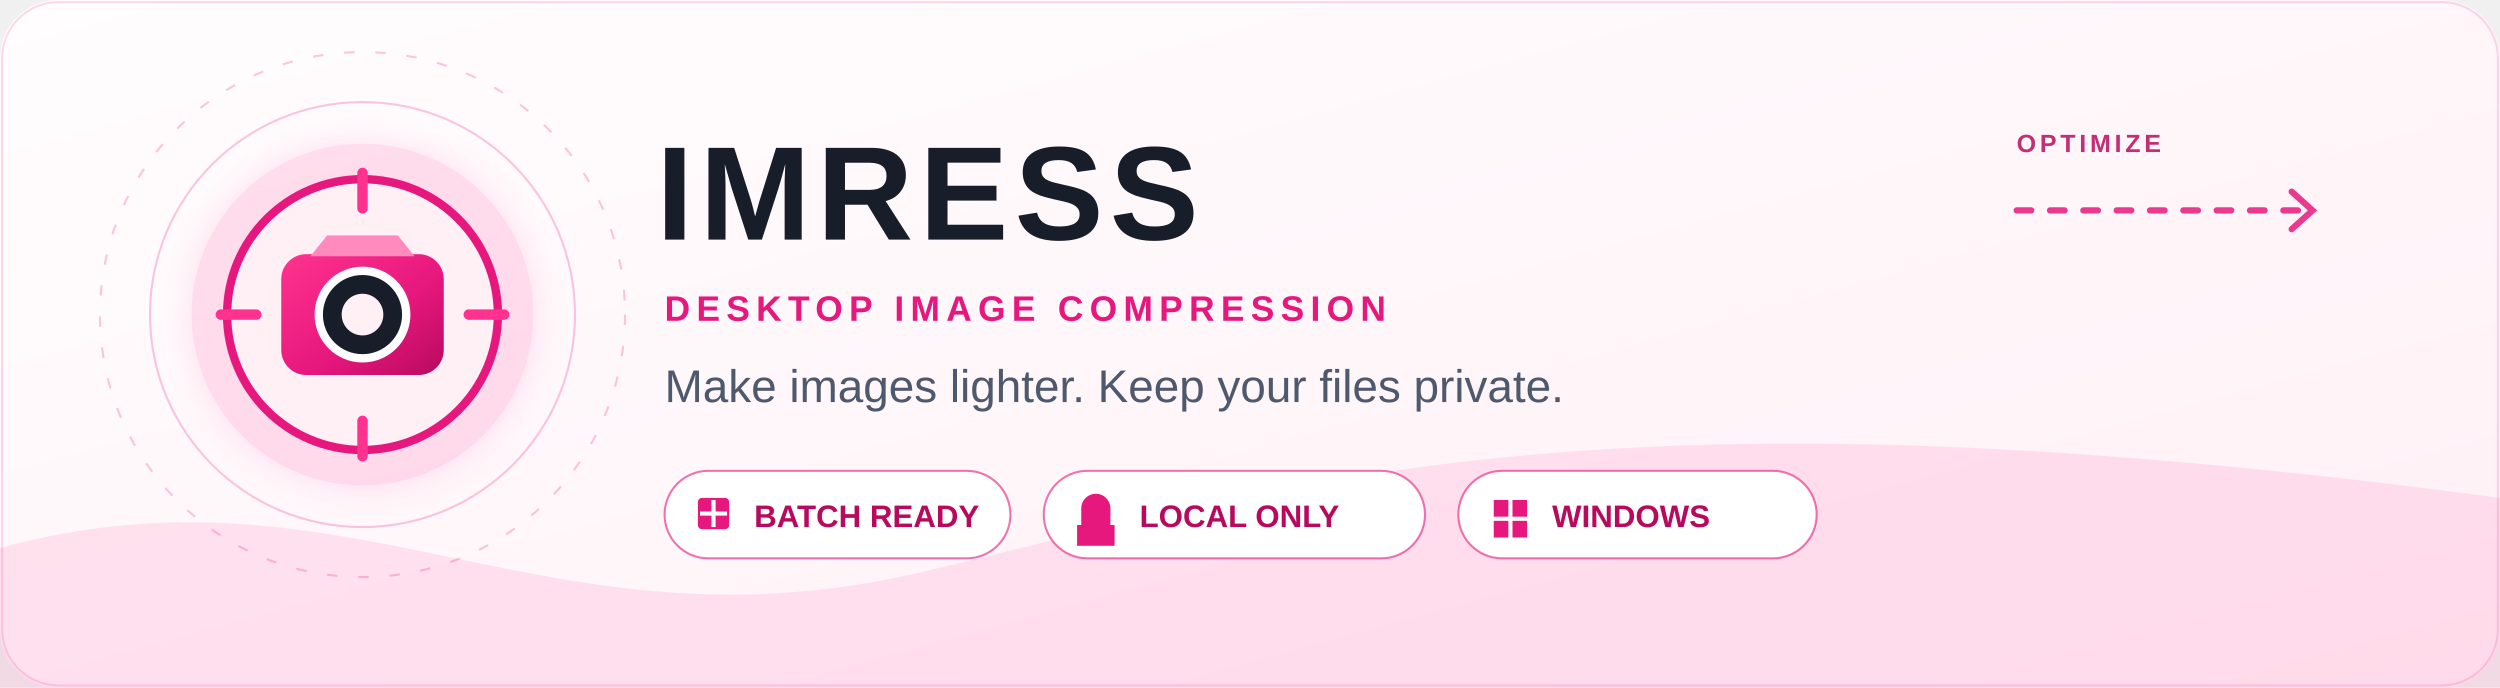
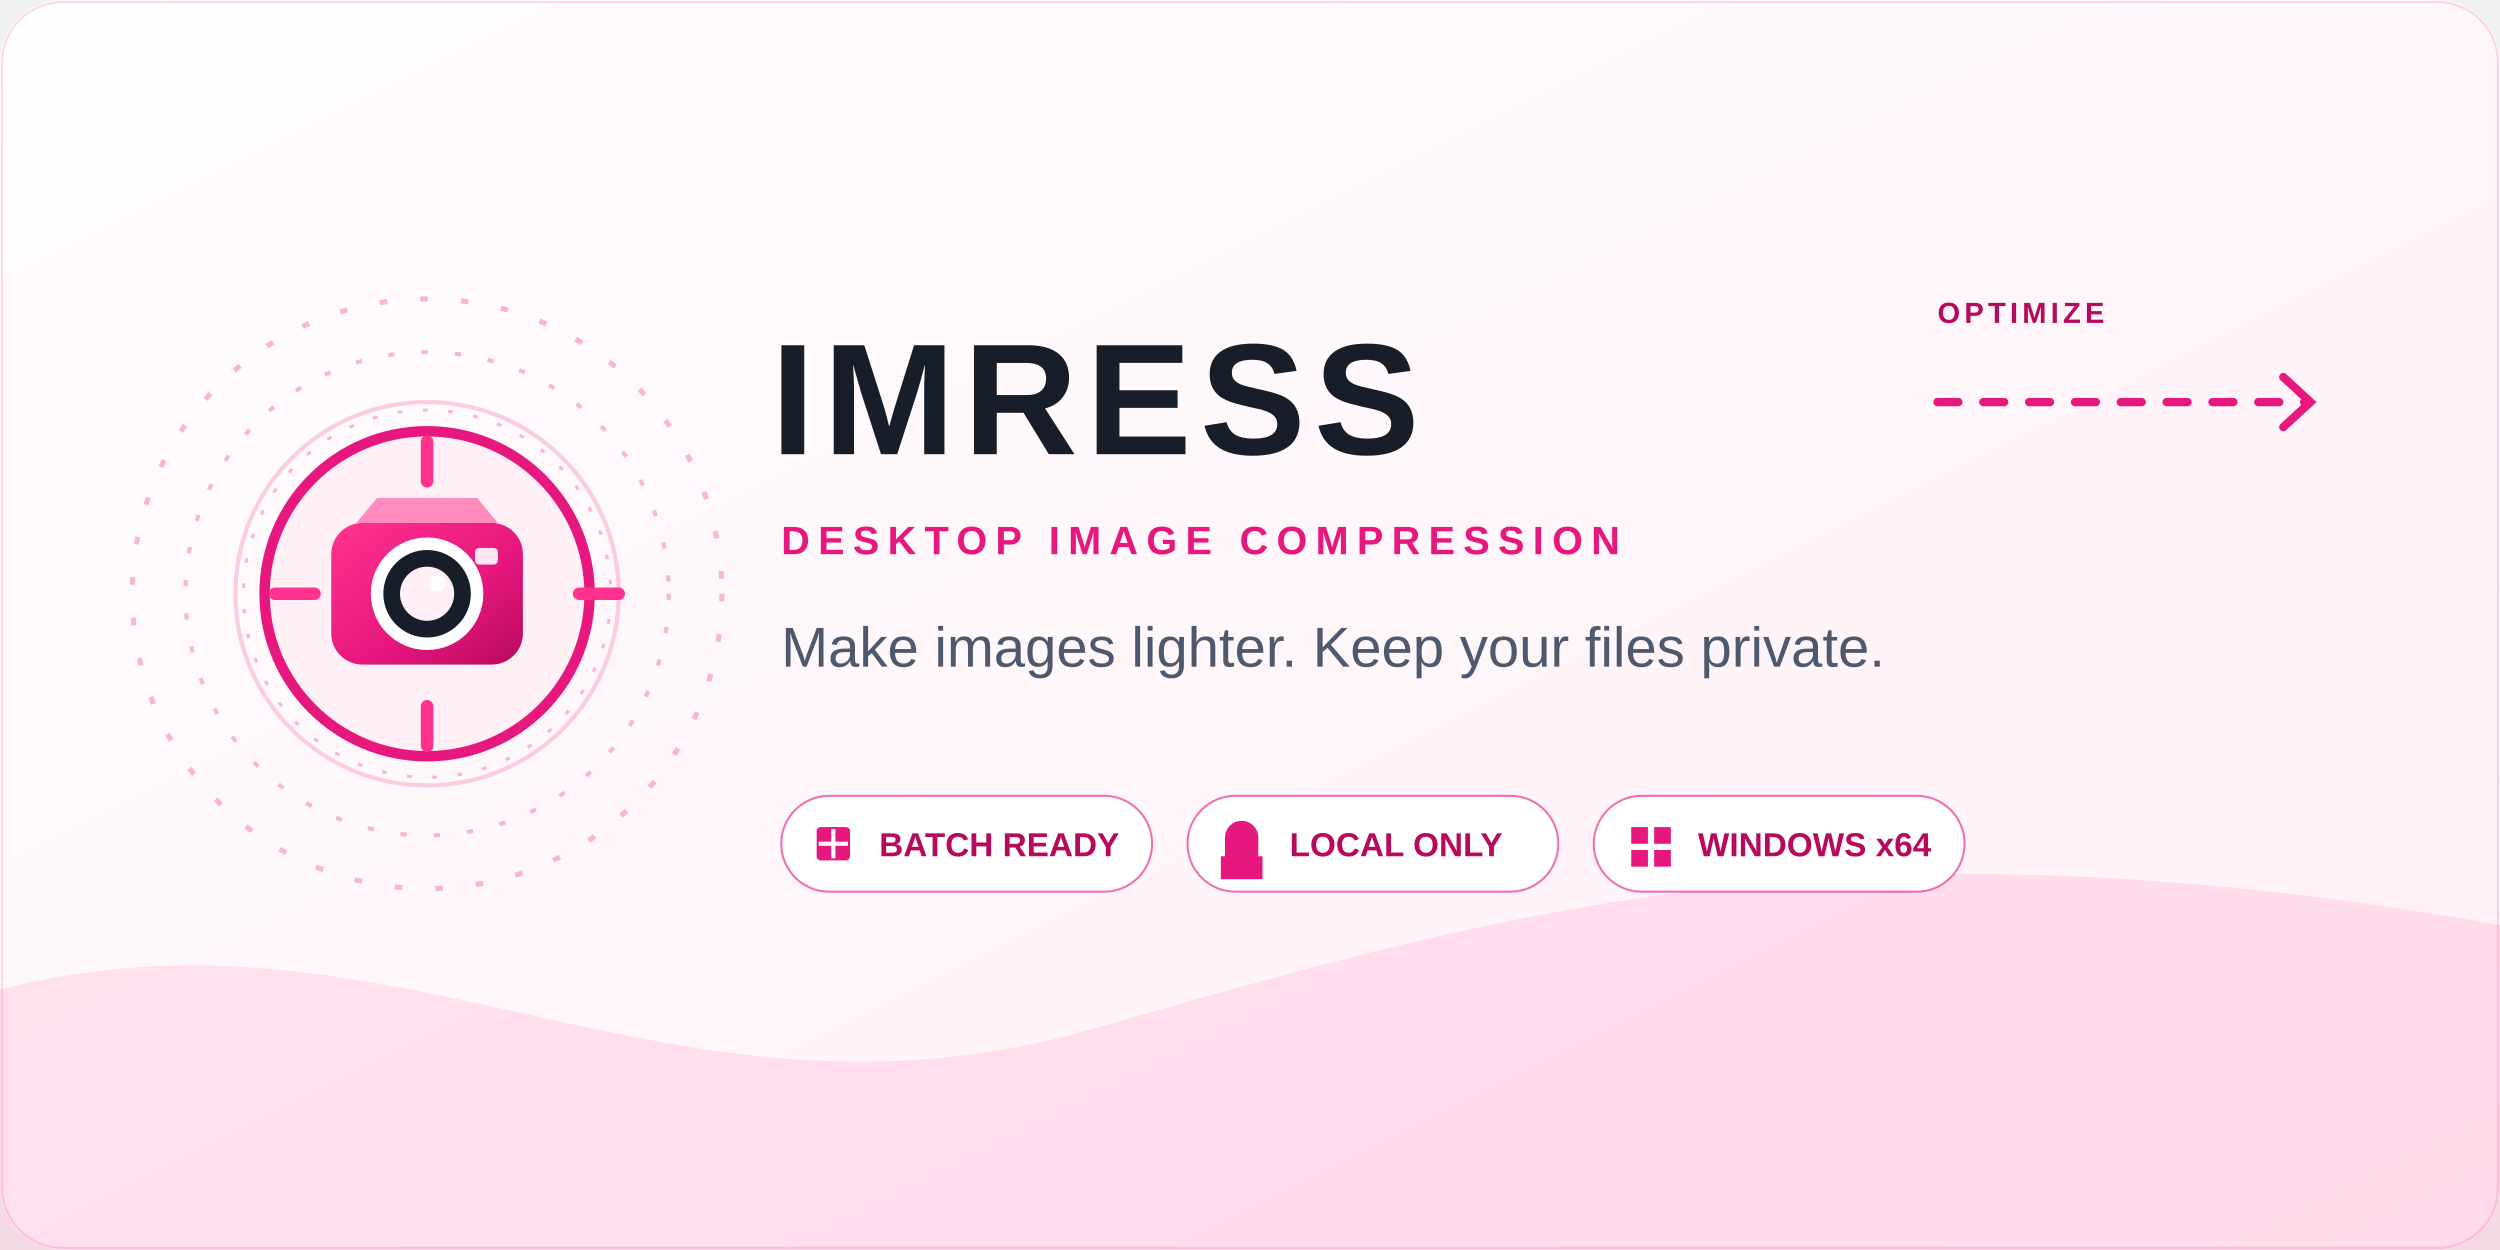
- <svg xmlns="http://www.w3.org/2000/svg" width="1200" height="330" viewBox="0 0 1200 330" role="img" aria-labelledby="title description">
+ <svg xmlns="http://www.w3.org/2000/svg" width="1200" height="600" viewBox="0 0 1200 600" role="img" aria-labelledby="title desc">
  <defs>
-     <linearGradient id="background" x1="0" y1="0" x2="1" y2="1">
-       <stop stop-color="#FFFDFE" />
+     <linearGradient id="imress-bg" x1="0" y1="0" x2="1" y2="1">
+       <stop offset="0" stop-color="#FFFDFE" />
      <stop offset="1" stop-color="#FFF0F6" />
    </linearGradient>
-     <linearGradient id="accent" x1="0" y1="0" x2="1" y2="1">
-       <stop stop-color="#FF338F" />
+     <linearGradient id="imress-pink" x1="0" y1="0" x2="1" y2="1">
+       <stop offset="0" stop-color="#FF338F" />
      <stop offset=".58" stop-color="#E6177D" />
      <stop offset="1" stop-color="#B80A5D" />
    </linearGradient>
-     <filter id="glow" x="-60%" y="-60%" width="220%" height="220%">
-       <feGaussianBlur stdDeviation="8" result="blur" />
-       <feMerge>
-         <feMergeNode in="blur" />
-         <feMergeNode in="SourceGraphic" />
-       </feMerge>
-     </filter>
+     <circle id="dotted-ring" cx="0" cy="0" r="116" fill="none" stroke="#E6177D" stroke-width="2" stroke-dasharray="3 13" opacity=".3" />
+     <g id="badge-base">
+       <rect width="178" height="46" rx="23" fill="#FFFFFF" stroke="#E6177D" stroke-opacity=".6" />
+     </g>
  </defs>
-   <rect width="1200" height="330" rx="28" fill="url(#background)" />
-   <rect x="1" y="1" width="1198" height="328" rx="27" fill="none" stroke="#E6177D" stroke-opacity=".16" />
-   <path d="M0 263C169 217 262 318 445 274S774 182 1200 239V330H0Z" fill="#FF338F" opacity=".12" />
-   <g fill="none" stroke="#E6177D" opacity=".24">
-     <circle cx="174" cy="151" r="102" stroke-width="1" />
-     <circle cx="174" cy="151" r="126" stroke-width="1" stroke-dasharray="5 10" />
+   <rect width="1200" height="600" rx="30" fill="url(#imress-bg)" />
+   <rect x="1" y="1" width="1198" height="598" rx="29" fill="none" stroke="#E6177D" stroke-opacity=".16" />
+   <path d="M0 475C190 426 322 552 524 494S888 389 1200 444V600H0Z" fill="#FF338F" opacity=".12" />
+   <g transform="translate(205 285)">
+     <g>
+       <use href="#dotted-ring" />
+       <use href="#dotted-ring" transform="scale(.76)" />
+       <use href="#dotted-ring" transform="scale(1.22)" />
+       <circle r="92" fill="none" stroke="#E6177D" stroke-width="2" opacity=".2" />
+       <animateTransform attributeName="transform" type="rotate" values="0;360" dur="20s" repeatCount="indefinite" />
+     </g>
  </g>
-   <g transform="translate(174 151)">
-     <circle r="82" fill="#FF338F" opacity=".15" filter="url(#glow)">
-       <animate attributeName="r" values="74;92;74" dur="2.4s" repeatCount="indefinite" />
-       <animate attributeName="opacity" values=".18;.05;.18" dur="2.4s" repeatCount="indefinite" />
-     </circle>
-     <circle r="65" fill="#FFF0F6" stroke="#E6177D" stroke-width="4" />
-     <rect x="-39" y="-29" width="78" height="58" rx="12" fill="url(#accent)" />
-     <path d="M-17-38h34l8 10h-50l8-10Z" fill="#ff8abe" />
-     <circle r="21" fill="#181E29" stroke="#fff" stroke-width="4" />
-     <circle r="10" fill="#FFF0F6" />
-     <path d="M-51 0h-17m119 0h17M0-51v-17M0 51v17" stroke="#FF338F" stroke-width="5" stroke-linecap="round">
-       <animateTransform attributeName="transform" type="rotate" values="0;360" dur="9s" repeatCount="indefinite" />
-     </path>
+   <g transform="translate(205 285)">
+     <g>
+       <animateTransform attributeName="transform" type="scale" values="1;1.03;1" dur="3s" repeatCount="indefinite" calcMode="spline" keySplines=".42 0 .58 1;.42 0 .58 1" />
+       <circle r="78" fill="#FFF0F6" stroke="#E6177D" stroke-width="5" />
+       <path d="M-54 0h-19m146 0h19M0-54v-19M0 54v19" stroke="#FF338F" stroke-width="6" stroke-linecap="round" />
+       <rect x="-46" y="-34" width="92" height="68" rx="15" fill="url(#imress-pink)" />
+       <path d="M-24-46h48l10 12h-68l10-12Z" fill="#FF8ABD" />
+       <rect x="23" y="-22" width="11" height="8" rx="2" fill="#FFF0F6" opacity=".95" />
+       <circle r="27" fill="#FFFFFF" />
+       <circle r="21" fill="#181E29" />
+       <circle r="13" fill="#FFF0F6" />
+       <circle cx="5" cy="-5" r="4" fill="#FFFFFF" />
+     </g>
  </g>
  <g font-family="Arial, Helvetica, sans-serif">
-     <text x="315" y="115" fill="#181E29" font-size="64" font-weight="800" letter-spacing="3">IMRESS</text>
-     <text x="319" y="154" fill="#E6177D" font-size="17" font-weight="700" letter-spacing="3">DESKTOP IMAGE COMPRESSION</text>
-     <text x="319" y="193" fill="#4E596D" font-size="22">Make images lighter. Keep your files private.</text>
+     <text x="370" y="218" fill="#181E29" font-size="76" font-weight="800" letter-spacing="4">IMRESS</text>
+     <text x="375" y="266" fill="#E6177D" font-size="19" font-weight="700" letter-spacing="4">DESKTOP IMAGE COMPRESSION</text>
+     <text x="375" y="320" fill="#4E596D" font-size="27">Make images lighter. Keep your files private.</text>
  </g>
-   <g font-family="Arial, Helvetica, sans-serif" font-size="15" font-weight="700">
-     <g transform="translate(319 226)">
-       <rect width="166" height="42" rx="21" fill="#FFFFFF" stroke="#E6177D" stroke-opacity=".6" />
-       <rect x="16" y="13" width="15" height="15" rx="2" fill="#E6177D" />
-       <path d="M23.5 14v13M17 20.5h13" stroke="#fff" stroke-width="2" />
-       <text x="43" y="27" fill="#B80A5D">BATCH READY</text>
+   <g transform="translate(930 175)" fill="none" stroke="#E6177D" stroke-linecap="round">
+     <text x="0" y="-20" fill="#B80A5D" stroke="none" font-family="Arial, Helvetica, sans-serif" font-size="14" font-weight="700" letter-spacing="2">OPTIMIZE</text>
+     <path d="M0 18h178" stroke-width="4" stroke-dasharray="10 12">
+       <animate attributeName="stroke-dashoffset" values="0;-44" dur="1.6s" repeatCount="indefinite" />
+     </path>
+     <path d="m166 6 13 12-13 12" stroke-width="4" />
+   </g>
+   <g font-family="Arial, Helvetica, sans-serif" font-size="16" font-weight="700">
+     <g transform="translate(375 382)">
+       <use href="#badge-base" />
+       <rect x="17" y="15" width="16" height="16" rx="2" fill="#E6177D" />
+       <path d="M25 16v14m-7-7h14" stroke="#FFFFFF" stroke-width="2" />
+       <text x="47" y="29" fill="#B80A5D">BATCH READY</text>
    </g>
-     <g transform="translate(501 226)">
-       <rect width="183" height="42" rx="21" fill="#FFFFFF" stroke="#E6177D" stroke-opacity=".6" />
-       <path d="M18 26v-8a7 7 0 0 1 14 0v8m-16 0h18v10H16V26Z" fill="#E6177D" />
-       <text x="46" y="27" fill="#B80A5D">LOCAL ONLY</text>
+     <g transform="translate(570 382)">
+       <use href="#badge-base" />
+       <path d="M18 29v-9a8 8 0 0 1 16 0v9m-18 0h20v11H16V29Z" fill="#E6177D" />
+       <text x="49" y="29" fill="#B80A5D">LOCAL ONLY</text>
    </g>
-     <g transform="translate(700 226)">
-       <rect width="172" height="42" rx="21" fill="#FFFFFF" stroke="#E6177D" stroke-opacity=".6" />
-       <path d="M17 14h7v8h-7zm9 0h7v8h-7zm-9 10h7v8h-7zm9 0h7v8h-7z" fill="#E6177D" />
-       <text x="45" y="27" fill="#B80A5D">WINDOWS</text>
+     <g transform="translate(765 382)">
+       <use href="#badge-base" />
+       <path d="M18 15h8v8h-8zm11 0h8v8h-8zm-11 11h8v8h-8zm11 0h8v8h-8z" fill="#E6177D" />
+       <text x="50" y="29" fill="#B80A5D">WINDOWS x64</text>
    </g>
  </g>
-   <g transform="translate(968 83)" fill="none" stroke="#E6177D" stroke-linecap="round" stroke-width="3" opacity=".85">
-     <path d="M0 18h142" stroke-dasharray="7 9">
-       <animate attributeName="stroke-dashoffset" values="0;-32" dur="1.5s" repeatCount="indefinite" />
-     </path>
-     <path d="m132 9 10 9-10 9" />
-     <text x="0" y="-10" fill="#B80A5D" stroke="none" font-family="Arial, Helvetica, sans-serif" font-size="12" font-weight="700" letter-spacing="1.8">OPTIMIZE</text>
-   </g>
</svg>
